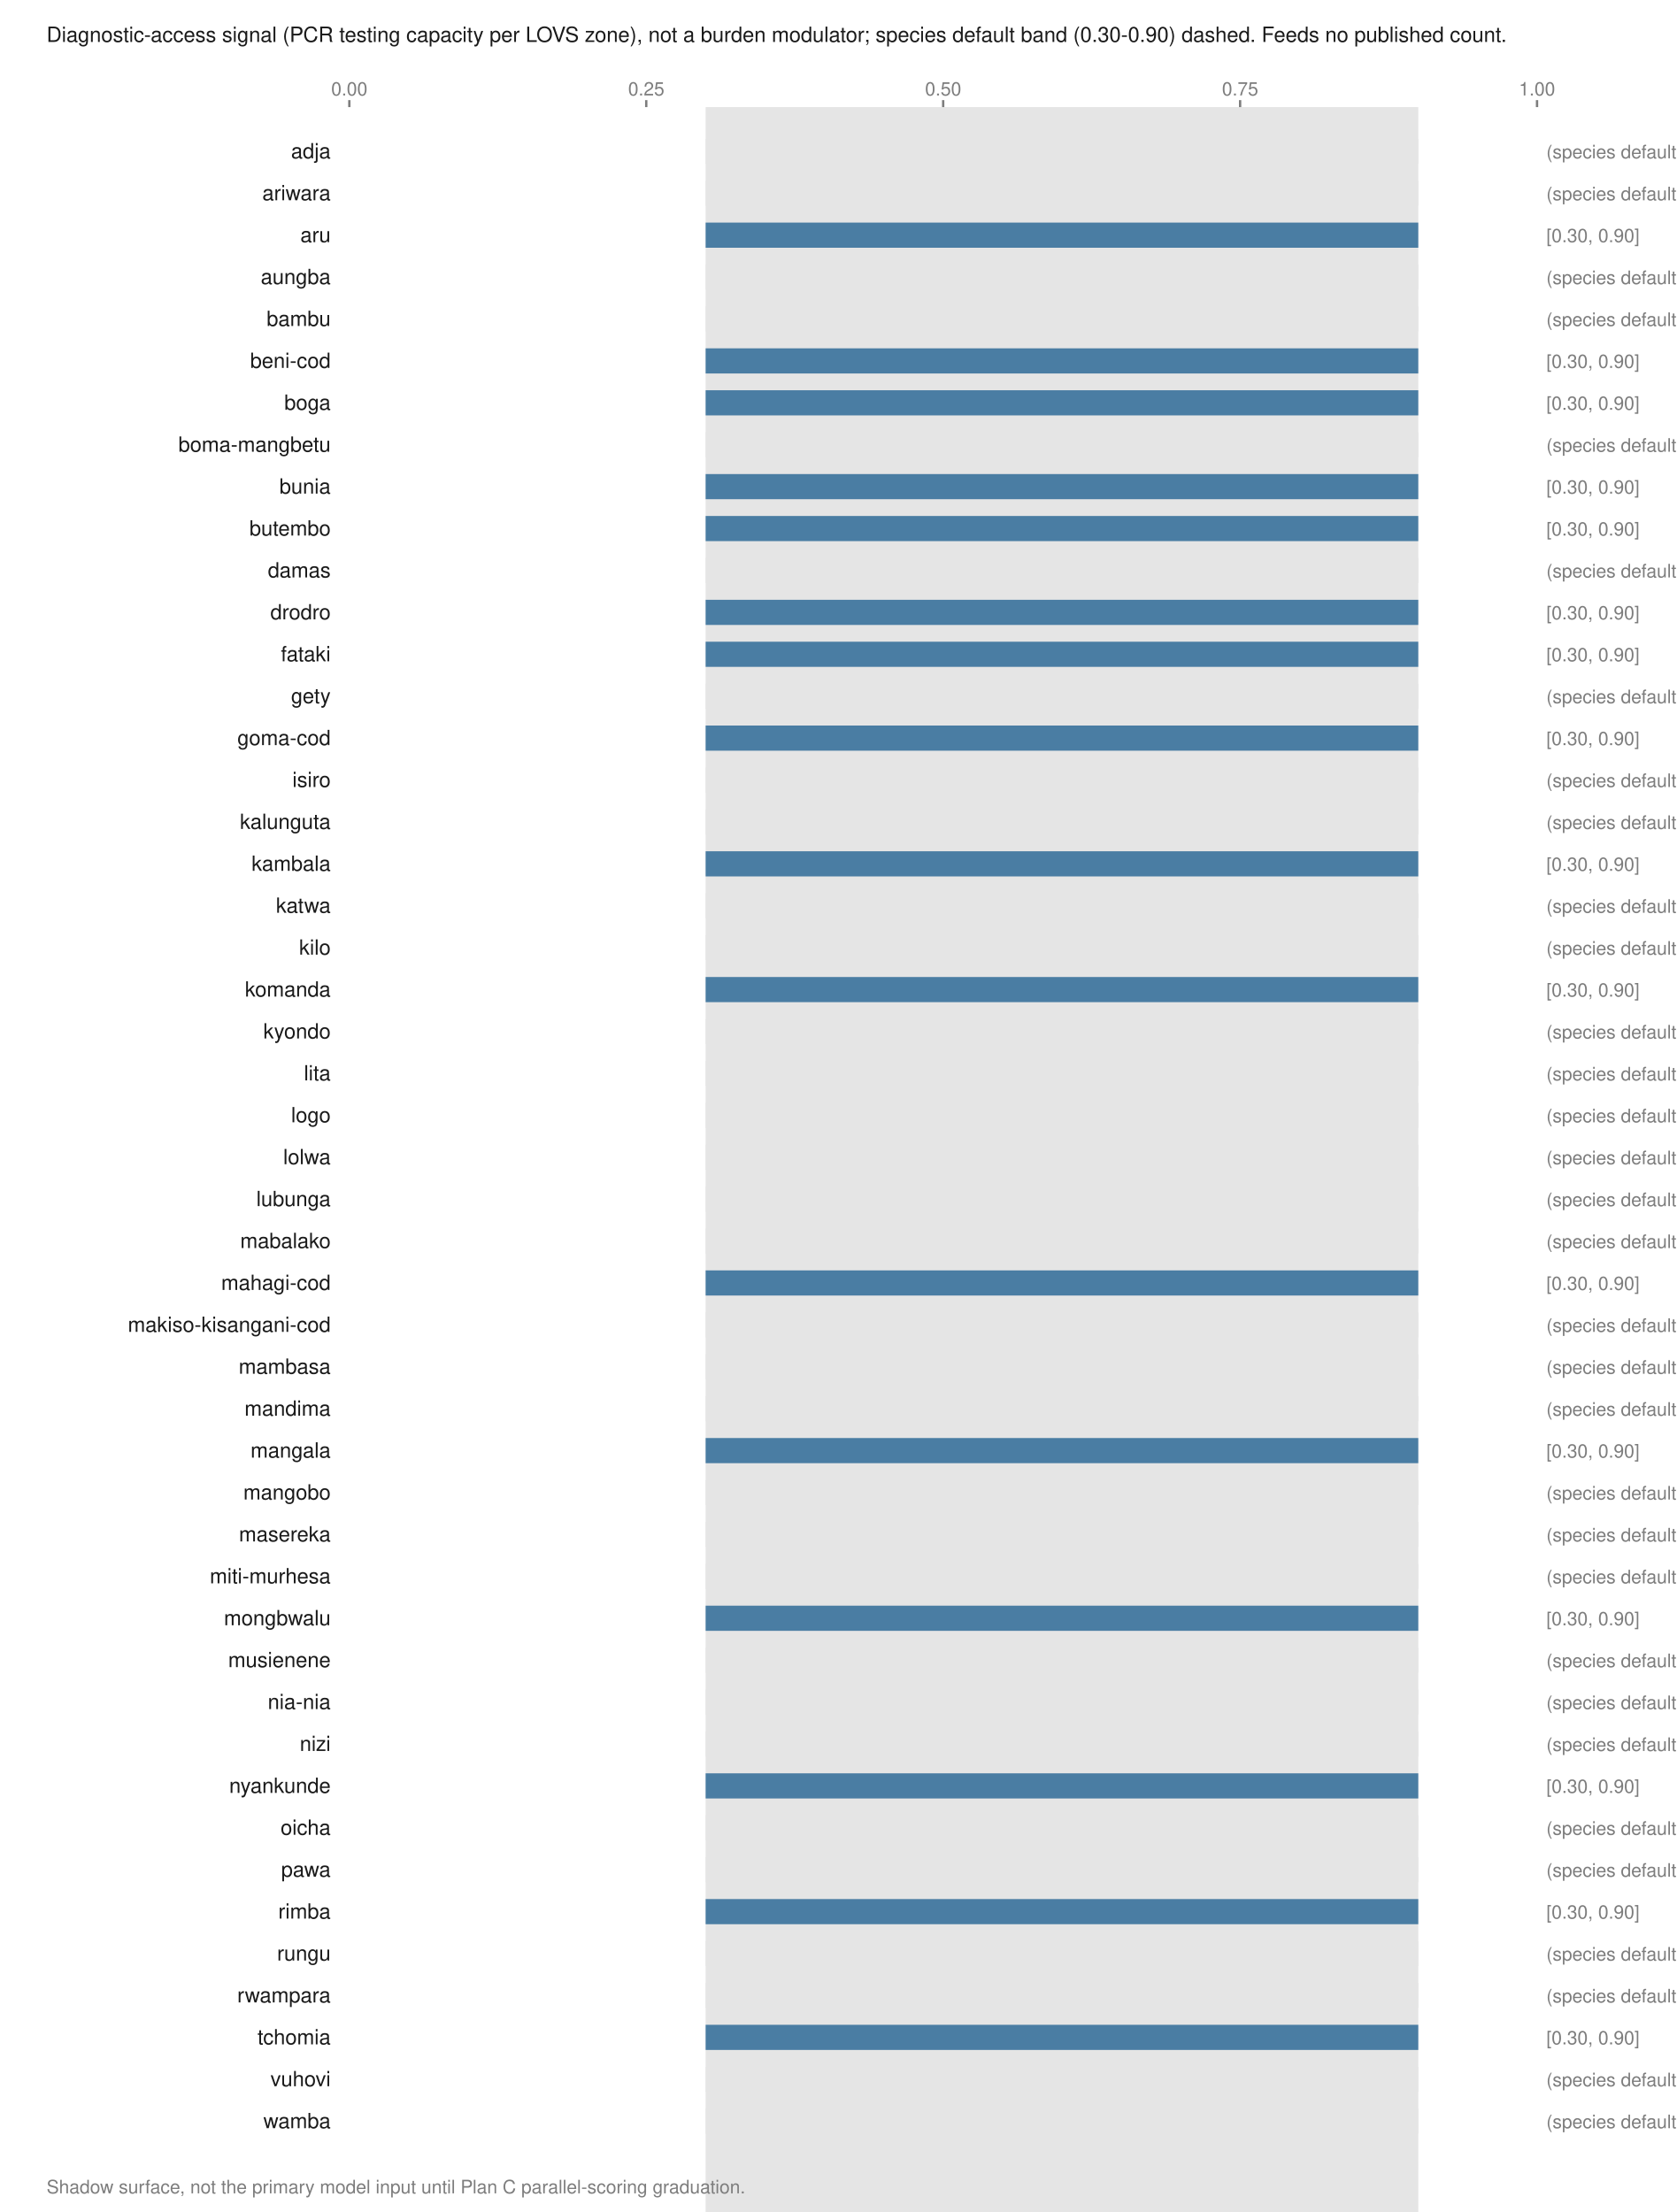
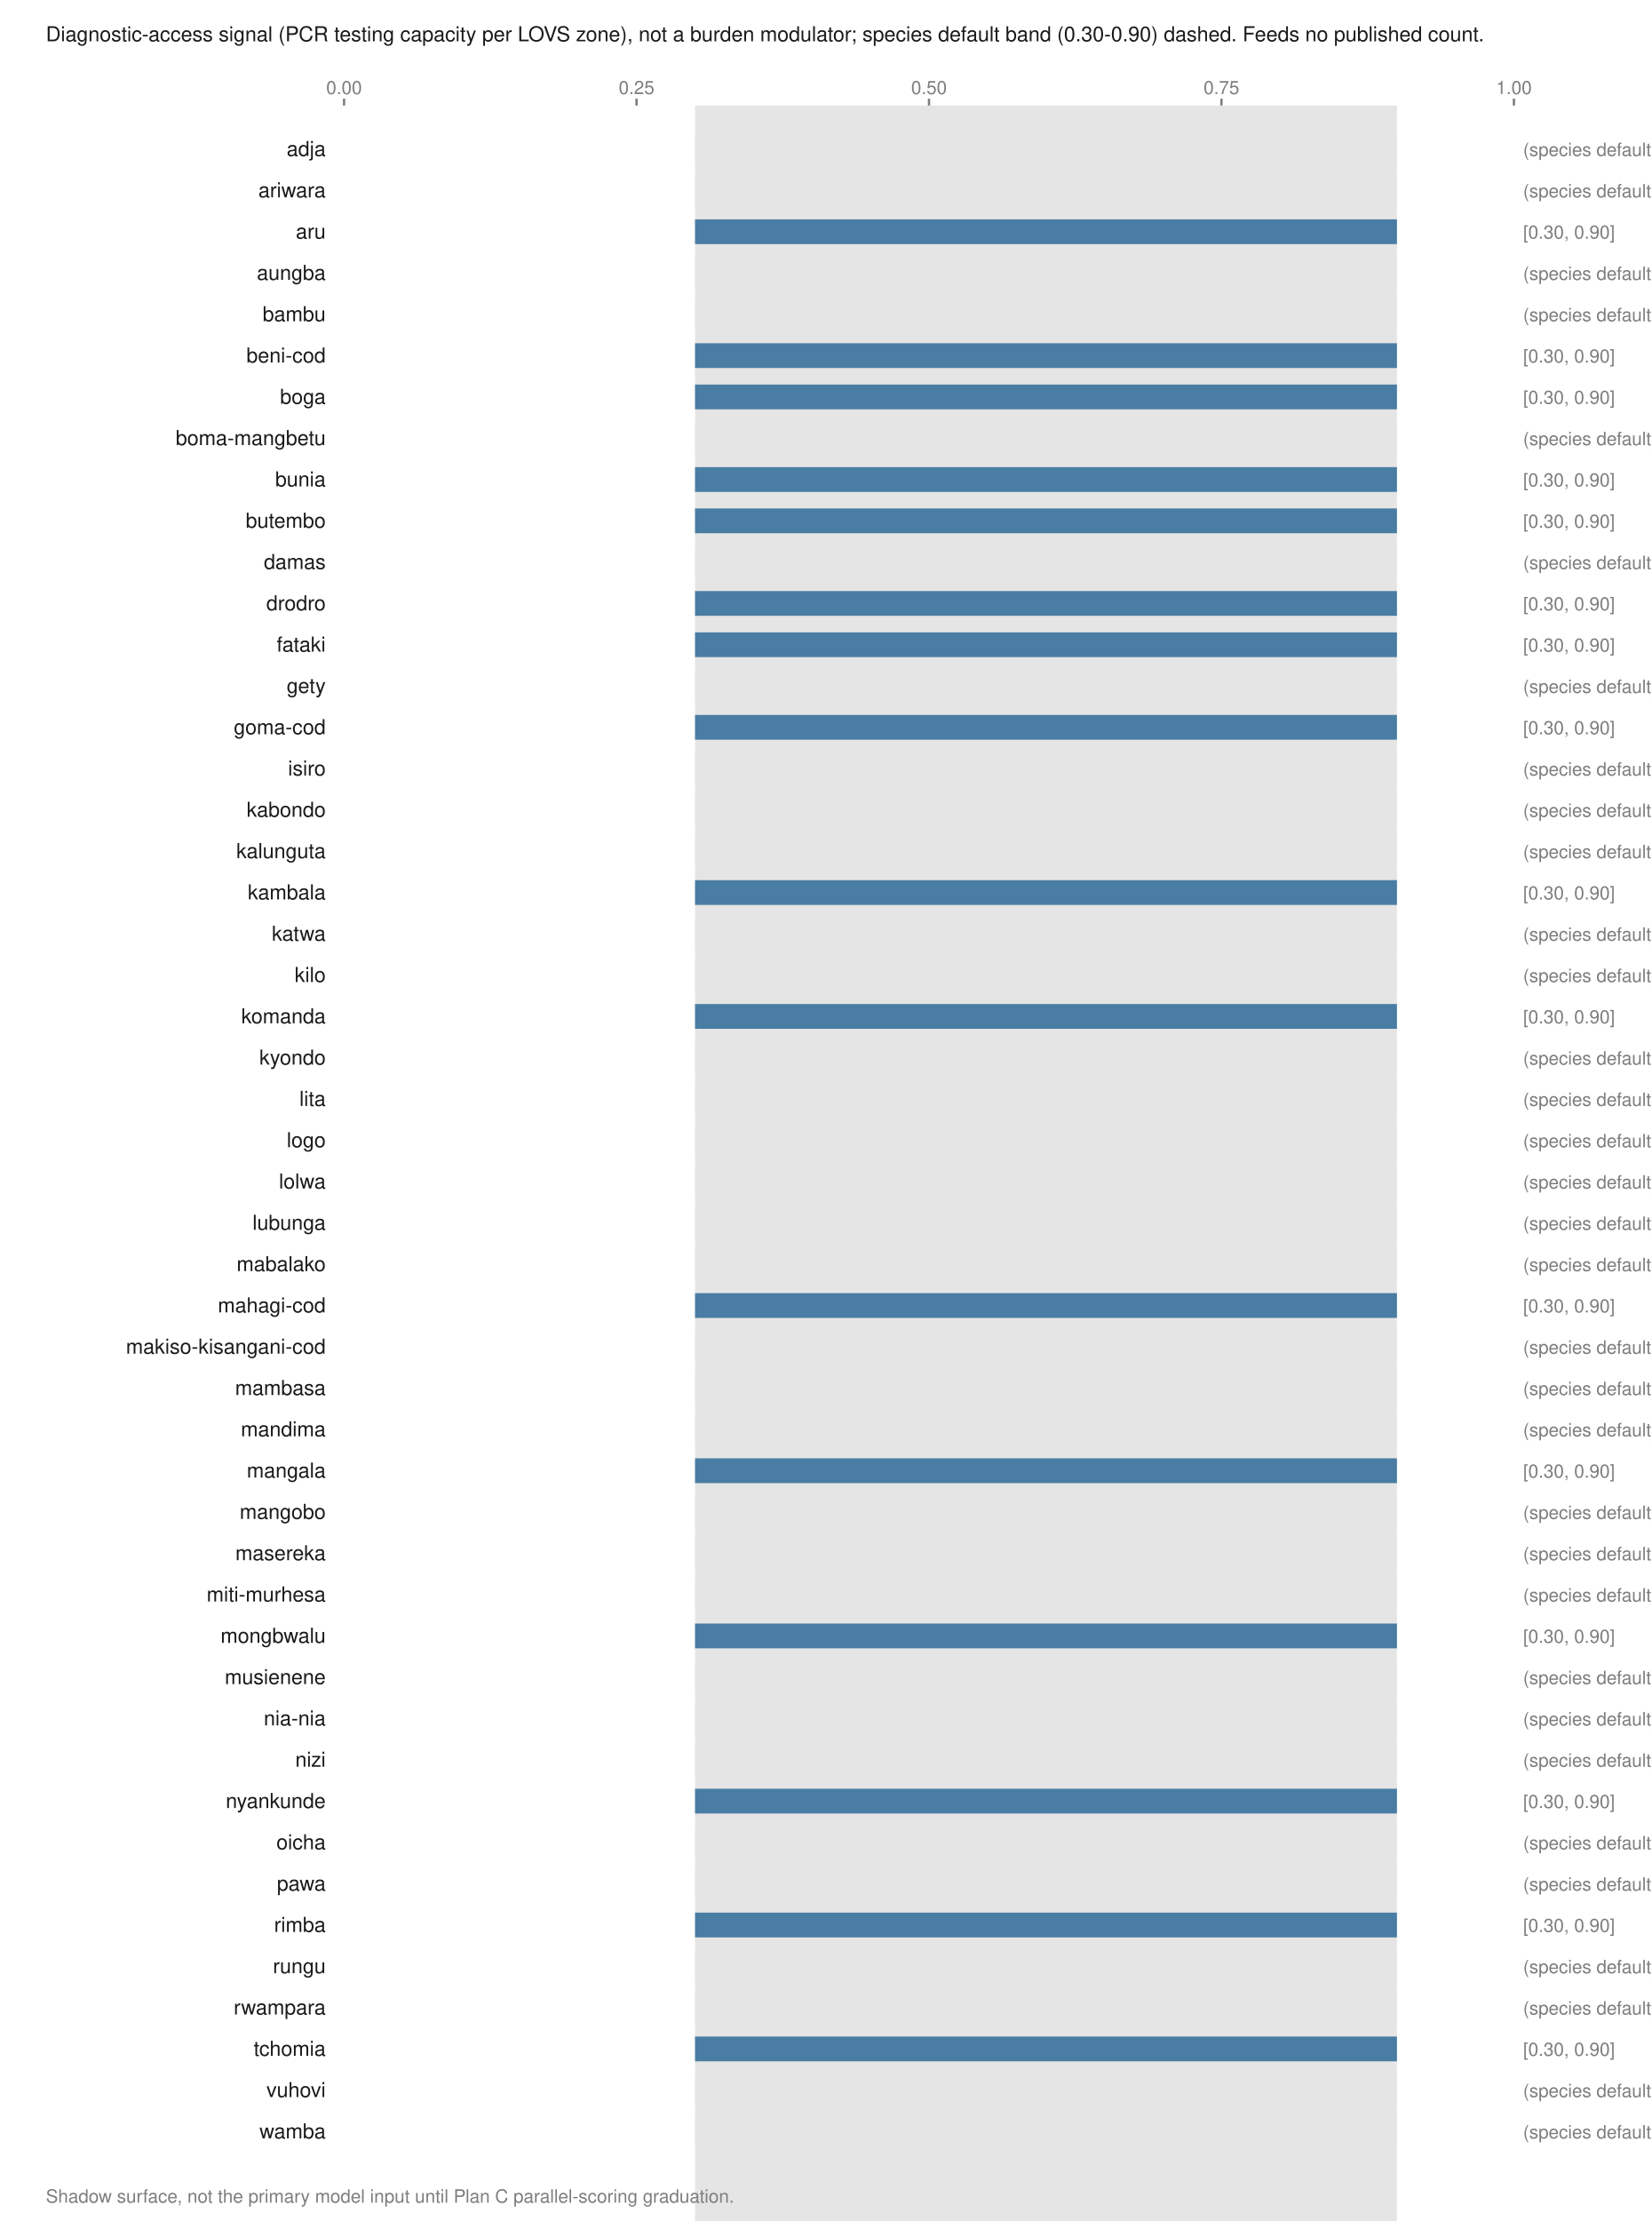
- <svg xmlns="http://www.w3.org/2000/svg" viewBox="0 0 720 950" width="720" height="950" role="img" aria-labelledby="t">
+ <svg xmlns="http://www.w3.org/2000/svg" viewBox="0 0 720 968" width="720" height="968" role="img" aria-labelledby="t">
  <text x="20.0" y="18.0" font-family="Helvetica,Arial,sans-serif" font-size="9" fill="#1a1a1a" font-weight="normal" text-anchor="start">Diagnostic-access signal (PCR testing capacity per LOVS zone), not a burden modulator; species default band (0.30-0.90) dashed. Feeds no published count.</text>
-   <rect x="303.0" y="46.0" width="306.0" height="920.0" fill="#e5e5e5" />
+   <rect x="303.0" y="46.0" width="306.0" height="938.0" fill="#e5e5e5" />
  <line x1="150.0" y1="43.0" x2="150.0" y2="46.0" stroke="#7d7d7d" stroke-width="1" />
  <text x="150.0" y="41.0" font-family="Helvetica,Arial,sans-serif" font-size="8" fill="#7d7d7d" font-weight="normal" text-anchor="middle">0.00</text>
  <line x1="277.5" y1="43.0" x2="277.5" y2="46.0" stroke="#7d7d7d" stroke-width="1" />
  <text x="277.5" y="41.0" font-family="Helvetica,Arial,sans-serif" font-size="8" fill="#7d7d7d" font-weight="normal" text-anchor="middle">0.25</text>
  <line x1="405.0" y1="43.0" x2="405.0" y2="46.0" stroke="#7d7d7d" stroke-width="1" />
  <text x="405.0" y="41.0" font-family="Helvetica,Arial,sans-serif" font-size="8" fill="#7d7d7d" font-weight="normal" text-anchor="middle">0.50</text>
  <line x1="532.5" y1="43.0" x2="532.5" y2="46.0" stroke="#7d7d7d" stroke-width="1" />
  <text x="532.5" y="41.0" font-family="Helvetica,Arial,sans-serif" font-size="8" fill="#7d7d7d" font-weight="normal" text-anchor="middle">0.75</text>
  <line x1="660.0" y1="43.0" x2="660.0" y2="46.0" stroke="#7d7d7d" stroke-width="1" />
  <text x="660.0" y="41.0" font-family="Helvetica,Arial,sans-serif" font-size="8" fill="#7d7d7d" font-weight="normal" text-anchor="middle">1.00</text>
  <text x="142.0" y="68.0" font-family="Helvetica,Arial,sans-serif" font-size="9" fill="#1a1a1a" font-weight="normal" text-anchor="end">adja</text>
  <rect x="303.0" y="59.6" width="306.0" height="10.8" fill="#e5e5e5" />
  <text x="664.0" y="68.0" font-family="Helvetica,Arial,sans-serif" font-size="8" fill="#7d7d7d" font-weight="normal" text-anchor="start">(species default)</text>
  <text x="142.0" y="86.0" font-family="Helvetica,Arial,sans-serif" font-size="9" fill="#1a1a1a" font-weight="normal" text-anchor="end">ariwara</text>
  <rect x="303.0" y="77.6" width="306.0" height="10.8" fill="#e5e5e5" />
  <text x="664.0" y="86.0" font-family="Helvetica,Arial,sans-serif" font-size="8" fill="#7d7d7d" font-weight="normal" text-anchor="start">(species default)</text>
  <text x="142.0" y="104.0" font-family="Helvetica,Arial,sans-serif" font-size="9" fill="#1a1a1a" font-weight="normal" text-anchor="end">aru</text>
  <rect x="303.0" y="95.6" width="306.0" height="10.8" fill="#4a7da3" />
  <text x="664.0" y="104.0" font-family="Helvetica,Arial,sans-serif" font-size="8" fill="#7d7d7d" font-weight="normal" text-anchor="start">[0.30, 0.90]</text>
  <text x="142.0" y="122.0" font-family="Helvetica,Arial,sans-serif" font-size="9" fill="#1a1a1a" font-weight="normal" text-anchor="end">aungba</text>
  <rect x="303.0" y="113.6" width="306.0" height="10.8" fill="#e5e5e5" />
  <text x="664.0" y="122.0" font-family="Helvetica,Arial,sans-serif" font-size="8" fill="#7d7d7d" font-weight="normal" text-anchor="start">(species default)</text>
  <text x="142.0" y="140.0" font-family="Helvetica,Arial,sans-serif" font-size="9" fill="#1a1a1a" font-weight="normal" text-anchor="end">bambu</text>
  <rect x="303.0" y="131.6" width="306.0" height="10.8" fill="#e5e5e5" />
  <text x="664.0" y="140.0" font-family="Helvetica,Arial,sans-serif" font-size="8" fill="#7d7d7d" font-weight="normal" text-anchor="start">(species default)</text>
  <text x="142.0" y="158.0" font-family="Helvetica,Arial,sans-serif" font-size="9" fill="#1a1a1a" font-weight="normal" text-anchor="end">beni-cod</text>
  <rect x="303.0" y="149.6" width="306.0" height="10.8" fill="#4a7da3" />
  <text x="664.0" y="158.0" font-family="Helvetica,Arial,sans-serif" font-size="8" fill="#7d7d7d" font-weight="normal" text-anchor="start">[0.30, 0.90]</text>
  <text x="142.0" y="176.0" font-family="Helvetica,Arial,sans-serif" font-size="9" fill="#1a1a1a" font-weight="normal" text-anchor="end">boga</text>
  <rect x="303.0" y="167.6" width="306.0" height="10.8" fill="#4a7da3" />
  <text x="664.0" y="176.0" font-family="Helvetica,Arial,sans-serif" font-size="8" fill="#7d7d7d" font-weight="normal" text-anchor="start">[0.30, 0.90]</text>
  <text x="142.0" y="194.0" font-family="Helvetica,Arial,sans-serif" font-size="9" fill="#1a1a1a" font-weight="normal" text-anchor="end">boma-mangbetu</text>
  <rect x="303.0" y="185.6" width="306.0" height="10.8" fill="#e5e5e5" />
  <text x="664.0" y="194.0" font-family="Helvetica,Arial,sans-serif" font-size="8" fill="#7d7d7d" font-weight="normal" text-anchor="start">(species default)</text>
  <text x="142.0" y="212.0" font-family="Helvetica,Arial,sans-serif" font-size="9" fill="#1a1a1a" font-weight="normal" text-anchor="end">bunia</text>
  <rect x="303.0" y="203.6" width="306.0" height="10.8" fill="#4a7da3" />
  <text x="664.0" y="212.0" font-family="Helvetica,Arial,sans-serif" font-size="8" fill="#7d7d7d" font-weight="normal" text-anchor="start">[0.30, 0.90]</text>
  <text x="142.0" y="230.0" font-family="Helvetica,Arial,sans-serif" font-size="9" fill="#1a1a1a" font-weight="normal" text-anchor="end">butembo</text>
  <rect x="303.0" y="221.6" width="306.0" height="10.8" fill="#4a7da3" />
  <text x="664.0" y="230.0" font-family="Helvetica,Arial,sans-serif" font-size="8" fill="#7d7d7d" font-weight="normal" text-anchor="start">[0.30, 0.90]</text>
  <text x="142.0" y="248.0" font-family="Helvetica,Arial,sans-serif" font-size="9" fill="#1a1a1a" font-weight="normal" text-anchor="end">damas</text>
  <rect x="303.0" y="239.6" width="306.0" height="10.8" fill="#e5e5e5" />
  <text x="664.0" y="248.0" font-family="Helvetica,Arial,sans-serif" font-size="8" fill="#7d7d7d" font-weight="normal" text-anchor="start">(species default)</text>
  <text x="142.0" y="266.0" font-family="Helvetica,Arial,sans-serif" font-size="9" fill="#1a1a1a" font-weight="normal" text-anchor="end">drodro</text>
  <rect x="303.0" y="257.6" width="306.0" height="10.8" fill="#4a7da3" />
  <text x="664.0" y="266.0" font-family="Helvetica,Arial,sans-serif" font-size="8" fill="#7d7d7d" font-weight="normal" text-anchor="start">[0.30, 0.90]</text>
  <text x="142.0" y="284.0" font-family="Helvetica,Arial,sans-serif" font-size="9" fill="#1a1a1a" font-weight="normal" text-anchor="end">fataki</text>
  <rect x="303.0" y="275.6" width="306.0" height="10.8" fill="#4a7da3" />
  <text x="664.0" y="284.0" font-family="Helvetica,Arial,sans-serif" font-size="8" fill="#7d7d7d" font-weight="normal" text-anchor="start">[0.30, 0.90]</text>
  <text x="142.0" y="302.0" font-family="Helvetica,Arial,sans-serif" font-size="9" fill="#1a1a1a" font-weight="normal" text-anchor="end">gety</text>
  <rect x="303.0" y="293.6" width="306.0" height="10.8" fill="#e5e5e5" />
  <text x="664.0" y="302.0" font-family="Helvetica,Arial,sans-serif" font-size="8" fill="#7d7d7d" font-weight="normal" text-anchor="start">(species default)</text>
  <text x="142.0" y="320.0" font-family="Helvetica,Arial,sans-serif" font-size="9" fill="#1a1a1a" font-weight="normal" text-anchor="end">goma-cod</text>
  <rect x="303.0" y="311.6" width="306.0" height="10.8" fill="#4a7da3" />
  <text x="664.0" y="320.0" font-family="Helvetica,Arial,sans-serif" font-size="8" fill="#7d7d7d" font-weight="normal" text-anchor="start">[0.30, 0.90]</text>
  <text x="142.0" y="338.0" font-family="Helvetica,Arial,sans-serif" font-size="9" fill="#1a1a1a" font-weight="normal" text-anchor="end">isiro</text>
  <rect x="303.0" y="329.6" width="306.0" height="10.8" fill="#e5e5e5" />
  <text x="664.0" y="338.0" font-family="Helvetica,Arial,sans-serif" font-size="8" fill="#7d7d7d" font-weight="normal" text-anchor="start">(species default)</text>
-   <text x="142.0" y="356.0" font-family="Helvetica,Arial,sans-serif" font-size="9" fill="#1a1a1a" font-weight="normal" text-anchor="end">kalunguta</text>
+   <text x="142.0" y="356.0" font-family="Helvetica,Arial,sans-serif" font-size="9" fill="#1a1a1a" font-weight="normal" text-anchor="end">kabondo</text>
  <rect x="303.0" y="347.6" width="306.0" height="10.8" fill="#e5e5e5" />
  <text x="664.0" y="356.0" font-family="Helvetica,Arial,sans-serif" font-size="8" fill="#7d7d7d" font-weight="normal" text-anchor="start">(species default)</text>
-   <text x="142.0" y="374.0" font-family="Helvetica,Arial,sans-serif" font-size="9" fill="#1a1a1a" font-weight="normal" text-anchor="end">kambala</text>
-   <rect x="303.0" y="365.6" width="306.0" height="10.8" fill="#4a7da3" />
-   <text x="664.0" y="374.0" font-family="Helvetica,Arial,sans-serif" font-size="8" fill="#7d7d7d" font-weight="normal" text-anchor="start">[0.30, 0.90]</text>
-   <text x="142.0" y="392.0" font-family="Helvetica,Arial,sans-serif" font-size="9" fill="#1a1a1a" font-weight="normal" text-anchor="end">katwa</text>
-   <rect x="303.0" y="383.6" width="306.0" height="10.8" fill="#e5e5e5" />
-   <text x="664.0" y="392.0" font-family="Helvetica,Arial,sans-serif" font-size="8" fill="#7d7d7d" font-weight="normal" text-anchor="start">(species default)</text>
-   <text x="142.0" y="410.0" font-family="Helvetica,Arial,sans-serif" font-size="9" fill="#1a1a1a" font-weight="normal" text-anchor="end">kilo</text>
+   <text x="142.0" y="374.0" font-family="Helvetica,Arial,sans-serif" font-size="9" fill="#1a1a1a" font-weight="normal" text-anchor="end">kalunguta</text>
+   <rect x="303.0" y="365.6" width="306.0" height="10.8" fill="#e5e5e5" />
+   <text x="664.0" y="374.0" font-family="Helvetica,Arial,sans-serif" font-size="8" fill="#7d7d7d" font-weight="normal" text-anchor="start">(species default)</text>
+   <text x="142.0" y="392.0" font-family="Helvetica,Arial,sans-serif" font-size="9" fill="#1a1a1a" font-weight="normal" text-anchor="end">kambala</text>
+   <rect x="303.0" y="383.6" width="306.0" height="10.8" fill="#4a7da3" />
+   <text x="664.0" y="392.0" font-family="Helvetica,Arial,sans-serif" font-size="8" fill="#7d7d7d" font-weight="normal" text-anchor="start">[0.30, 0.90]</text>
+   <text x="142.0" y="410.0" font-family="Helvetica,Arial,sans-serif" font-size="9" fill="#1a1a1a" font-weight="normal" text-anchor="end">katwa</text>
  <rect x="303.0" y="401.6" width="306.0" height="10.8" fill="#e5e5e5" />
  <text x="664.0" y="410.0" font-family="Helvetica,Arial,sans-serif" font-size="8" fill="#7d7d7d" font-weight="normal" text-anchor="start">(species default)</text>
-   <text x="142.0" y="428.0" font-family="Helvetica,Arial,sans-serif" font-size="9" fill="#1a1a1a" font-weight="normal" text-anchor="end">komanda</text>
-   <rect x="303.0" y="419.6" width="306.0" height="10.8" fill="#4a7da3" />
-   <text x="664.0" y="428.0" font-family="Helvetica,Arial,sans-serif" font-size="8" fill="#7d7d7d" font-weight="normal" text-anchor="start">[0.30, 0.90]</text>
-   <text x="142.0" y="446.0" font-family="Helvetica,Arial,sans-serif" font-size="9" fill="#1a1a1a" font-weight="normal" text-anchor="end">kyondo</text>
-   <rect x="303.0" y="437.6" width="306.0" height="10.8" fill="#e5e5e5" />
-   <text x="664.0" y="446.0" font-family="Helvetica,Arial,sans-serif" font-size="8" fill="#7d7d7d" font-weight="normal" text-anchor="start">(species default)</text>
-   <text x="142.0" y="464.0" font-family="Helvetica,Arial,sans-serif" font-size="9" fill="#1a1a1a" font-weight="normal" text-anchor="end">lita</text>
+   <text x="142.0" y="428.0" font-family="Helvetica,Arial,sans-serif" font-size="9" fill="#1a1a1a" font-weight="normal" text-anchor="end">kilo</text>
+   <rect x="303.0" y="419.6" width="306.0" height="10.8" fill="#e5e5e5" />
+   <text x="664.0" y="428.0" font-family="Helvetica,Arial,sans-serif" font-size="8" fill="#7d7d7d" font-weight="normal" text-anchor="start">(species default)</text>
+   <text x="142.0" y="446.0" font-family="Helvetica,Arial,sans-serif" font-size="9" fill="#1a1a1a" font-weight="normal" text-anchor="end">komanda</text>
+   <rect x="303.0" y="437.6" width="306.0" height="10.8" fill="#4a7da3" />
+   <text x="664.0" y="446.0" font-family="Helvetica,Arial,sans-serif" font-size="8" fill="#7d7d7d" font-weight="normal" text-anchor="start">[0.30, 0.90]</text>
+   <text x="142.0" y="464.0" font-family="Helvetica,Arial,sans-serif" font-size="9" fill="#1a1a1a" font-weight="normal" text-anchor="end">kyondo</text>
  <rect x="303.0" y="455.6" width="306.0" height="10.8" fill="#e5e5e5" />
  <text x="664.0" y="464.0" font-family="Helvetica,Arial,sans-serif" font-size="8" fill="#7d7d7d" font-weight="normal" text-anchor="start">(species default)</text>
-   <text x="142.0" y="482.0" font-family="Helvetica,Arial,sans-serif" font-size="9" fill="#1a1a1a" font-weight="normal" text-anchor="end">logo</text>
+   <text x="142.0" y="482.0" font-family="Helvetica,Arial,sans-serif" font-size="9" fill="#1a1a1a" font-weight="normal" text-anchor="end">lita</text>
  <rect x="303.0" y="473.6" width="306.0" height="10.8" fill="#e5e5e5" />
  <text x="664.0" y="482.0" font-family="Helvetica,Arial,sans-serif" font-size="8" fill="#7d7d7d" font-weight="normal" text-anchor="start">(species default)</text>
-   <text x="142.0" y="500.0" font-family="Helvetica,Arial,sans-serif" font-size="9" fill="#1a1a1a" font-weight="normal" text-anchor="end">lolwa</text>
+   <text x="142.0" y="500.0" font-family="Helvetica,Arial,sans-serif" font-size="9" fill="#1a1a1a" font-weight="normal" text-anchor="end">logo</text>
  <rect x="303.0" y="491.6" width="306.0" height="10.8" fill="#e5e5e5" />
  <text x="664.0" y="500.0" font-family="Helvetica,Arial,sans-serif" font-size="8" fill="#7d7d7d" font-weight="normal" text-anchor="start">(species default)</text>
-   <text x="142.0" y="518.0" font-family="Helvetica,Arial,sans-serif" font-size="9" fill="#1a1a1a" font-weight="normal" text-anchor="end">lubunga</text>
+   <text x="142.0" y="518.0" font-family="Helvetica,Arial,sans-serif" font-size="9" fill="#1a1a1a" font-weight="normal" text-anchor="end">lolwa</text>
  <rect x="303.0" y="509.6" width="306.0" height="10.8" fill="#e5e5e5" />
  <text x="664.0" y="518.0" font-family="Helvetica,Arial,sans-serif" font-size="8" fill="#7d7d7d" font-weight="normal" text-anchor="start">(species default)</text>
-   <text x="142.0" y="536.0" font-family="Helvetica,Arial,sans-serif" font-size="9" fill="#1a1a1a" font-weight="normal" text-anchor="end">mabalako</text>
+   <text x="142.0" y="536.0" font-family="Helvetica,Arial,sans-serif" font-size="9" fill="#1a1a1a" font-weight="normal" text-anchor="end">lubunga</text>
  <rect x="303.0" y="527.6" width="306.0" height="10.8" fill="#e5e5e5" />
  <text x="664.0" y="536.0" font-family="Helvetica,Arial,sans-serif" font-size="8" fill="#7d7d7d" font-weight="normal" text-anchor="start">(species default)</text>
-   <text x="142.0" y="554.0" font-family="Helvetica,Arial,sans-serif" font-size="9" fill="#1a1a1a" font-weight="normal" text-anchor="end">mahagi-cod</text>
-   <rect x="303.0" y="545.6" width="306.0" height="10.8" fill="#4a7da3" />
-   <text x="664.0" y="554.0" font-family="Helvetica,Arial,sans-serif" font-size="8" fill="#7d7d7d" font-weight="normal" text-anchor="start">[0.30, 0.90]</text>
-   <text x="142.0" y="572.0" font-family="Helvetica,Arial,sans-serif" font-size="9" fill="#1a1a1a" font-weight="normal" text-anchor="end">makiso-kisangani-cod</text>
-   <rect x="303.0" y="563.6" width="306.0" height="10.8" fill="#e5e5e5" />
-   <text x="664.0" y="572.0" font-family="Helvetica,Arial,sans-serif" font-size="8" fill="#7d7d7d" font-weight="normal" text-anchor="start">(species default)</text>
-   <text x="142.0" y="590.0" font-family="Helvetica,Arial,sans-serif" font-size="9" fill="#1a1a1a" font-weight="normal" text-anchor="end">mambasa</text>
+   <text x="142.0" y="554.0" font-family="Helvetica,Arial,sans-serif" font-size="9" fill="#1a1a1a" font-weight="normal" text-anchor="end">mabalako</text>
+   <rect x="303.0" y="545.6" width="306.0" height="10.8" fill="#e5e5e5" />
+   <text x="664.0" y="554.0" font-family="Helvetica,Arial,sans-serif" font-size="8" fill="#7d7d7d" font-weight="normal" text-anchor="start">(species default)</text>
+   <text x="142.0" y="572.0" font-family="Helvetica,Arial,sans-serif" font-size="9" fill="#1a1a1a" font-weight="normal" text-anchor="end">mahagi-cod</text>
+   <rect x="303.0" y="563.6" width="306.0" height="10.8" fill="#4a7da3" />
+   <text x="664.0" y="572.0" font-family="Helvetica,Arial,sans-serif" font-size="8" fill="#7d7d7d" font-weight="normal" text-anchor="start">[0.30, 0.90]</text>
+   <text x="142.0" y="590.0" font-family="Helvetica,Arial,sans-serif" font-size="9" fill="#1a1a1a" font-weight="normal" text-anchor="end">makiso-kisangani-cod</text>
  <rect x="303.0" y="581.6" width="306.0" height="10.8" fill="#e5e5e5" />
  <text x="664.0" y="590.0" font-family="Helvetica,Arial,sans-serif" font-size="8" fill="#7d7d7d" font-weight="normal" text-anchor="start">(species default)</text>
-   <text x="142.0" y="608.0" font-family="Helvetica,Arial,sans-serif" font-size="9" fill="#1a1a1a" font-weight="normal" text-anchor="end">mandima</text>
+   <text x="142.0" y="608.0" font-family="Helvetica,Arial,sans-serif" font-size="9" fill="#1a1a1a" font-weight="normal" text-anchor="end">mambasa</text>
  <rect x="303.0" y="599.6" width="306.0" height="10.8" fill="#e5e5e5" />
  <text x="664.0" y="608.0" font-family="Helvetica,Arial,sans-serif" font-size="8" fill="#7d7d7d" font-weight="normal" text-anchor="start">(species default)</text>
-   <text x="142.0" y="626.0" font-family="Helvetica,Arial,sans-serif" font-size="9" fill="#1a1a1a" font-weight="normal" text-anchor="end">mangala</text>
-   <rect x="303.0" y="617.6" width="306.0" height="10.8" fill="#4a7da3" />
-   <text x="664.0" y="626.0" font-family="Helvetica,Arial,sans-serif" font-size="8" fill="#7d7d7d" font-weight="normal" text-anchor="start">[0.30, 0.90]</text>
-   <text x="142.0" y="644.0" font-family="Helvetica,Arial,sans-serif" font-size="9" fill="#1a1a1a" font-weight="normal" text-anchor="end">mangobo</text>
-   <rect x="303.0" y="635.6" width="306.0" height="10.8" fill="#e5e5e5" />
-   <text x="664.0" y="644.0" font-family="Helvetica,Arial,sans-serif" font-size="8" fill="#7d7d7d" font-weight="normal" text-anchor="start">(species default)</text>
-   <text x="142.0" y="662.0" font-family="Helvetica,Arial,sans-serif" font-size="9" fill="#1a1a1a" font-weight="normal" text-anchor="end">masereka</text>
+   <text x="142.0" y="626.0" font-family="Helvetica,Arial,sans-serif" font-size="9" fill="#1a1a1a" font-weight="normal" text-anchor="end">mandima</text>
+   <rect x="303.0" y="617.6" width="306.0" height="10.8" fill="#e5e5e5" />
+   <text x="664.0" y="626.0" font-family="Helvetica,Arial,sans-serif" font-size="8" fill="#7d7d7d" font-weight="normal" text-anchor="start">(species default)</text>
+   <text x="142.0" y="644.0" font-family="Helvetica,Arial,sans-serif" font-size="9" fill="#1a1a1a" font-weight="normal" text-anchor="end">mangala</text>
+   <rect x="303.0" y="635.6" width="306.0" height="10.8" fill="#4a7da3" />
+   <text x="664.0" y="644.0" font-family="Helvetica,Arial,sans-serif" font-size="8" fill="#7d7d7d" font-weight="normal" text-anchor="start">[0.30, 0.90]</text>
+   <text x="142.0" y="662.0" font-family="Helvetica,Arial,sans-serif" font-size="9" fill="#1a1a1a" font-weight="normal" text-anchor="end">mangobo</text>
  <rect x="303.0" y="653.6" width="306.0" height="10.8" fill="#e5e5e5" />
  <text x="664.0" y="662.0" font-family="Helvetica,Arial,sans-serif" font-size="8" fill="#7d7d7d" font-weight="normal" text-anchor="start">(species default)</text>
-   <text x="142.0" y="680.0" font-family="Helvetica,Arial,sans-serif" font-size="9" fill="#1a1a1a" font-weight="normal" text-anchor="end">miti-murhesa</text>
+   <text x="142.0" y="680.0" font-family="Helvetica,Arial,sans-serif" font-size="9" fill="#1a1a1a" font-weight="normal" text-anchor="end">masereka</text>
  <rect x="303.0" y="671.6" width="306.0" height="10.8" fill="#e5e5e5" />
  <text x="664.0" y="680.0" font-family="Helvetica,Arial,sans-serif" font-size="8" fill="#7d7d7d" font-weight="normal" text-anchor="start">(species default)</text>
-   <text x="142.0" y="698.0" font-family="Helvetica,Arial,sans-serif" font-size="9" fill="#1a1a1a" font-weight="normal" text-anchor="end">mongbwalu</text>
-   <rect x="303.0" y="689.6" width="306.0" height="10.8" fill="#4a7da3" />
-   <text x="664.0" y="698.0" font-family="Helvetica,Arial,sans-serif" font-size="8" fill="#7d7d7d" font-weight="normal" text-anchor="start">[0.30, 0.90]</text>
-   <text x="142.0" y="716.0" font-family="Helvetica,Arial,sans-serif" font-size="9" fill="#1a1a1a" font-weight="normal" text-anchor="end">musienene</text>
-   <rect x="303.0" y="707.6" width="306.0" height="10.8" fill="#e5e5e5" />
-   <text x="664.0" y="716.0" font-family="Helvetica,Arial,sans-serif" font-size="8" fill="#7d7d7d" font-weight="normal" text-anchor="start">(species default)</text>
-   <text x="142.0" y="734.0" font-family="Helvetica,Arial,sans-serif" font-size="9" fill="#1a1a1a" font-weight="normal" text-anchor="end">nia-nia</text>
+   <text x="142.0" y="698.0" font-family="Helvetica,Arial,sans-serif" font-size="9" fill="#1a1a1a" font-weight="normal" text-anchor="end">miti-murhesa</text>
+   <rect x="303.0" y="689.6" width="306.0" height="10.8" fill="#e5e5e5" />
+   <text x="664.0" y="698.0" font-family="Helvetica,Arial,sans-serif" font-size="8" fill="#7d7d7d" font-weight="normal" text-anchor="start">(species default)</text>
+   <text x="142.0" y="716.0" font-family="Helvetica,Arial,sans-serif" font-size="9" fill="#1a1a1a" font-weight="normal" text-anchor="end">mongbwalu</text>
+   <rect x="303.0" y="707.6" width="306.0" height="10.8" fill="#4a7da3" />
+   <text x="664.0" y="716.0" font-family="Helvetica,Arial,sans-serif" font-size="8" fill="#7d7d7d" font-weight="normal" text-anchor="start">[0.30, 0.90]</text>
+   <text x="142.0" y="734.0" font-family="Helvetica,Arial,sans-serif" font-size="9" fill="#1a1a1a" font-weight="normal" text-anchor="end">musienene</text>
  <rect x="303.0" y="725.6" width="306.0" height="10.8" fill="#e5e5e5" />
  <text x="664.0" y="734.0" font-family="Helvetica,Arial,sans-serif" font-size="8" fill="#7d7d7d" font-weight="normal" text-anchor="start">(species default)</text>
-   <text x="142.0" y="752.0" font-family="Helvetica,Arial,sans-serif" font-size="9" fill="#1a1a1a" font-weight="normal" text-anchor="end">nizi</text>
+   <text x="142.0" y="752.0" font-family="Helvetica,Arial,sans-serif" font-size="9" fill="#1a1a1a" font-weight="normal" text-anchor="end">nia-nia</text>
  <rect x="303.0" y="743.6" width="306.0" height="10.8" fill="#e5e5e5" />
  <text x="664.0" y="752.0" font-family="Helvetica,Arial,sans-serif" font-size="8" fill="#7d7d7d" font-weight="normal" text-anchor="start">(species default)</text>
-   <text x="142.0" y="770.0" font-family="Helvetica,Arial,sans-serif" font-size="9" fill="#1a1a1a" font-weight="normal" text-anchor="end">nyankunde</text>
-   <rect x="303.0" y="761.6" width="306.0" height="10.8" fill="#4a7da3" />
-   <text x="664.0" y="770.0" font-family="Helvetica,Arial,sans-serif" font-size="8" fill="#7d7d7d" font-weight="normal" text-anchor="start">[0.30, 0.90]</text>
-   <text x="142.0" y="788.0" font-family="Helvetica,Arial,sans-serif" font-size="9" fill="#1a1a1a" font-weight="normal" text-anchor="end">oicha</text>
-   <rect x="303.0" y="779.6" width="306.0" height="10.8" fill="#e5e5e5" />
-   <text x="664.0" y="788.0" font-family="Helvetica,Arial,sans-serif" font-size="8" fill="#7d7d7d" font-weight="normal" text-anchor="start">(species default)</text>
-   <text x="142.0" y="806.0" font-family="Helvetica,Arial,sans-serif" font-size="9" fill="#1a1a1a" font-weight="normal" text-anchor="end">pawa</text>
+   <text x="142.0" y="770.0" font-family="Helvetica,Arial,sans-serif" font-size="9" fill="#1a1a1a" font-weight="normal" text-anchor="end">nizi</text>
+   <rect x="303.0" y="761.6" width="306.0" height="10.8" fill="#e5e5e5" />
+   <text x="664.0" y="770.0" font-family="Helvetica,Arial,sans-serif" font-size="8" fill="#7d7d7d" font-weight="normal" text-anchor="start">(species default)</text>
+   <text x="142.0" y="788.0" font-family="Helvetica,Arial,sans-serif" font-size="9" fill="#1a1a1a" font-weight="normal" text-anchor="end">nyankunde</text>
+   <rect x="303.0" y="779.6" width="306.0" height="10.8" fill="#4a7da3" />
+   <text x="664.0" y="788.0" font-family="Helvetica,Arial,sans-serif" font-size="8" fill="#7d7d7d" font-weight="normal" text-anchor="start">[0.30, 0.90]</text>
+   <text x="142.0" y="806.0" font-family="Helvetica,Arial,sans-serif" font-size="9" fill="#1a1a1a" font-weight="normal" text-anchor="end">oicha</text>
  <rect x="303.0" y="797.6" width="306.0" height="10.8" fill="#e5e5e5" />
  <text x="664.0" y="806.0" font-family="Helvetica,Arial,sans-serif" font-size="8" fill="#7d7d7d" font-weight="normal" text-anchor="start">(species default)</text>
-   <text x="142.0" y="824.0" font-family="Helvetica,Arial,sans-serif" font-size="9" fill="#1a1a1a" font-weight="normal" text-anchor="end">rimba</text>
-   <rect x="303.0" y="815.6" width="306.0" height="10.8" fill="#4a7da3" />
-   <text x="664.0" y="824.0" font-family="Helvetica,Arial,sans-serif" font-size="8" fill="#7d7d7d" font-weight="normal" text-anchor="start">[0.30, 0.90]</text>
-   <text x="142.0" y="842.0" font-family="Helvetica,Arial,sans-serif" font-size="9" fill="#1a1a1a" font-weight="normal" text-anchor="end">rungu</text>
-   <rect x="303.0" y="833.6" width="306.0" height="10.8" fill="#e5e5e5" />
-   <text x="664.0" y="842.0" font-family="Helvetica,Arial,sans-serif" font-size="8" fill="#7d7d7d" font-weight="normal" text-anchor="start">(species default)</text>
-   <text x="142.0" y="860.0" font-family="Helvetica,Arial,sans-serif" font-size="9" fill="#1a1a1a" font-weight="normal" text-anchor="end">rwampara</text>
+   <text x="142.0" y="824.0" font-family="Helvetica,Arial,sans-serif" font-size="9" fill="#1a1a1a" font-weight="normal" text-anchor="end">pawa</text>
+   <rect x="303.0" y="815.6" width="306.0" height="10.8" fill="#e5e5e5" />
+   <text x="664.0" y="824.0" font-family="Helvetica,Arial,sans-serif" font-size="8" fill="#7d7d7d" font-weight="normal" text-anchor="start">(species default)</text>
+   <text x="142.0" y="842.0" font-family="Helvetica,Arial,sans-serif" font-size="9" fill="#1a1a1a" font-weight="normal" text-anchor="end">rimba</text>
+   <rect x="303.0" y="833.6" width="306.0" height="10.8" fill="#4a7da3" />
+   <text x="664.0" y="842.0" font-family="Helvetica,Arial,sans-serif" font-size="8" fill="#7d7d7d" font-weight="normal" text-anchor="start">[0.30, 0.90]</text>
+   <text x="142.0" y="860.0" font-family="Helvetica,Arial,sans-serif" font-size="9" fill="#1a1a1a" font-weight="normal" text-anchor="end">rungu</text>
  <rect x="303.0" y="851.6" width="306.0" height="10.8" fill="#e5e5e5" />
  <text x="664.0" y="860.0" font-family="Helvetica,Arial,sans-serif" font-size="8" fill="#7d7d7d" font-weight="normal" text-anchor="start">(species default)</text>
-   <text x="142.0" y="878.0" font-family="Helvetica,Arial,sans-serif" font-size="9" fill="#1a1a1a" font-weight="normal" text-anchor="end">tchomia</text>
-   <rect x="303.0" y="869.6" width="306.0" height="10.8" fill="#4a7da3" />
-   <text x="664.0" y="878.0" font-family="Helvetica,Arial,sans-serif" font-size="8" fill="#7d7d7d" font-weight="normal" text-anchor="start">[0.30, 0.90]</text>
-   <text x="142.0" y="896.0" font-family="Helvetica,Arial,sans-serif" font-size="9" fill="#1a1a1a" font-weight="normal" text-anchor="end">vuhovi</text>
-   <rect x="303.0" y="887.6" width="306.0" height="10.8" fill="#e5e5e5" />
-   <text x="664.0" y="896.0" font-family="Helvetica,Arial,sans-serif" font-size="8" fill="#7d7d7d" font-weight="normal" text-anchor="start">(species default)</text>
-   <text x="142.0" y="914.0" font-family="Helvetica,Arial,sans-serif" font-size="9" fill="#1a1a1a" font-weight="normal" text-anchor="end">wamba</text>
+   <text x="142.0" y="878.0" font-family="Helvetica,Arial,sans-serif" font-size="9" fill="#1a1a1a" font-weight="normal" text-anchor="end">rwampara</text>
+   <rect x="303.0" y="869.6" width="306.0" height="10.8" fill="#e5e5e5" />
+   <text x="664.0" y="878.0" font-family="Helvetica,Arial,sans-serif" font-size="8" fill="#7d7d7d" font-weight="normal" text-anchor="start">(species default)</text>
+   <text x="142.0" y="896.0" font-family="Helvetica,Arial,sans-serif" font-size="9" fill="#1a1a1a" font-weight="normal" text-anchor="end">tchomia</text>
+   <rect x="303.0" y="887.6" width="306.0" height="10.8" fill="#4a7da3" />
+   <text x="664.0" y="896.0" font-family="Helvetica,Arial,sans-serif" font-size="8" fill="#7d7d7d" font-weight="normal" text-anchor="start">[0.30, 0.90]</text>
+   <text x="142.0" y="914.0" font-family="Helvetica,Arial,sans-serif" font-size="9" fill="#1a1a1a" font-weight="normal" text-anchor="end">vuhovi</text>
  <rect x="303.0" y="905.6" width="306.0" height="10.8" fill="#e5e5e5" />
  <text x="664.0" y="914.0" font-family="Helvetica,Arial,sans-serif" font-size="8" fill="#7d7d7d" font-weight="normal" text-anchor="start">(species default)</text>
-   <text x="20.0" y="942.0" font-family="Helvetica,Arial,sans-serif" font-size="8" fill="#7d7d7d" font-weight="normal" text-anchor="start">Shadow surface, not the primary model input until Plan C parallel-scoring graduation.</text>
+   <text x="142.0" y="932.0" font-family="Helvetica,Arial,sans-serif" font-size="9" fill="#1a1a1a" font-weight="normal" text-anchor="end">wamba</text>
+   <rect x="303.0" y="923.6" width="306.0" height="10.8" fill="#e5e5e5" />
+   <text x="664.0" y="932.0" font-family="Helvetica,Arial,sans-serif" font-size="8" fill="#7d7d7d" font-weight="normal" text-anchor="start">(species default)</text>
+   <text x="20.0" y="960.0" font-family="Helvetica,Arial,sans-serif" font-size="8" fill="#7d7d7d" font-weight="normal" text-anchor="start">Shadow surface, not the primary model input until Plan C parallel-scoring graduation.</text>
</svg>
